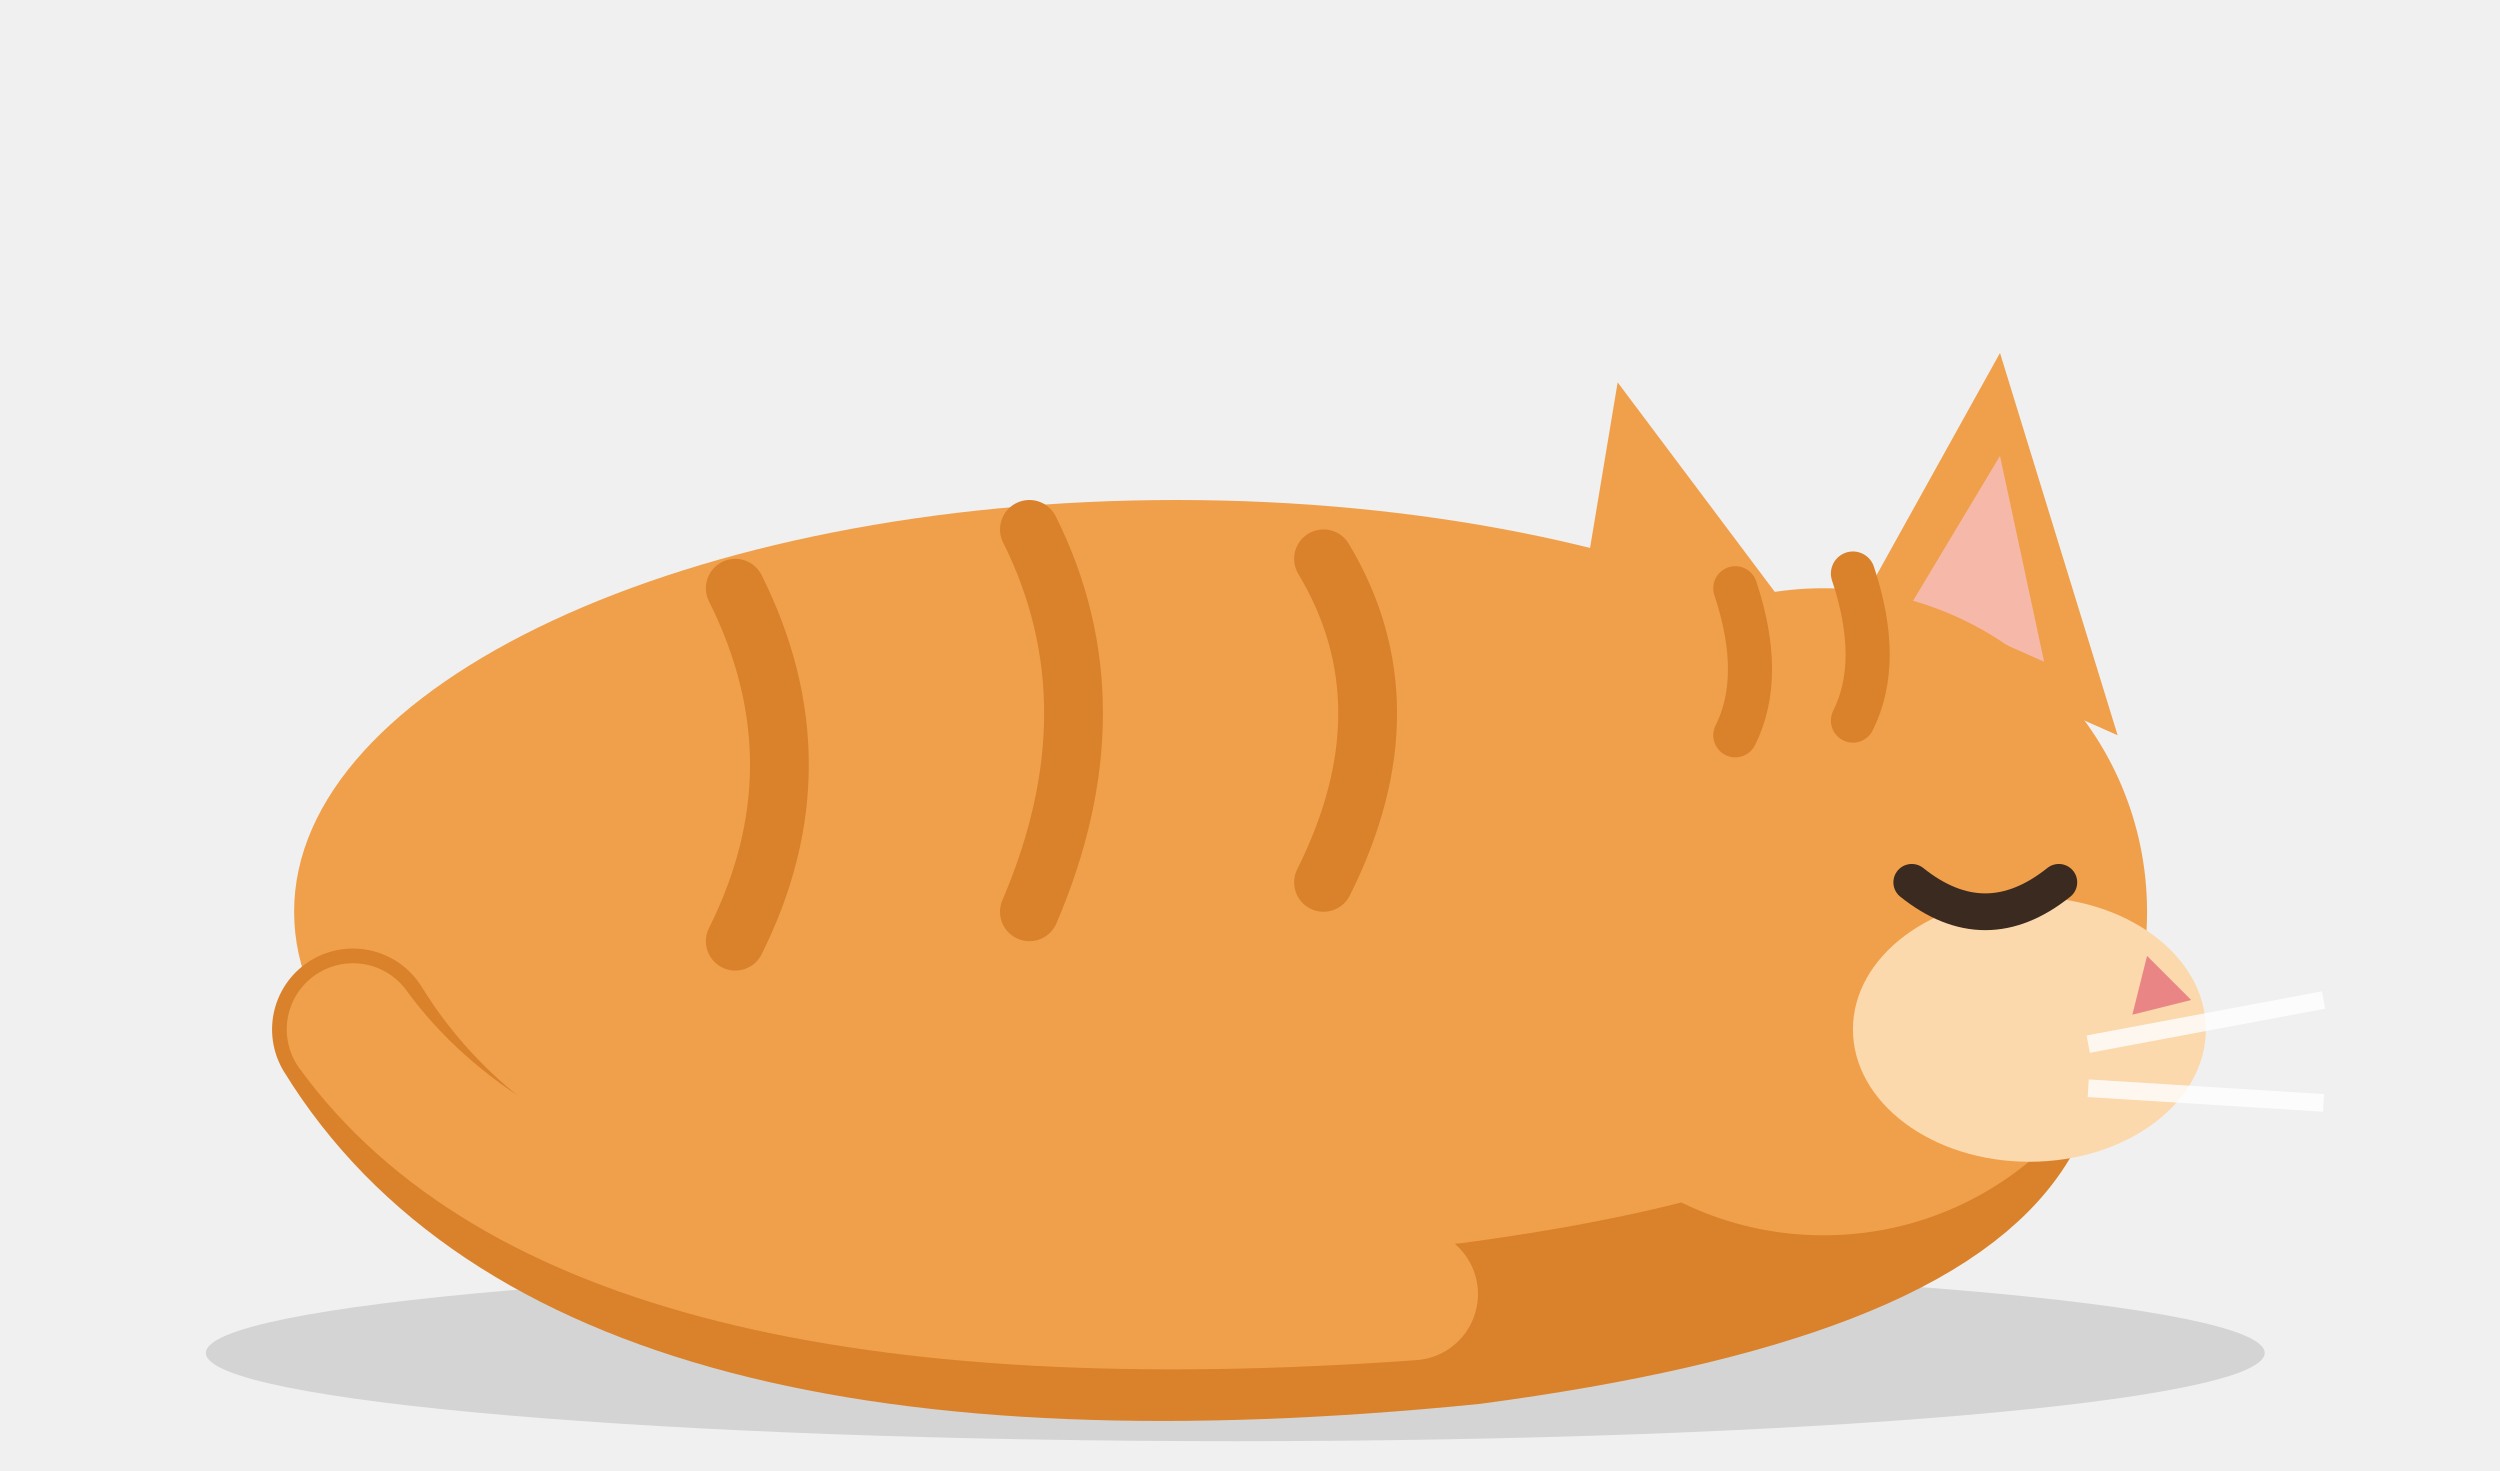
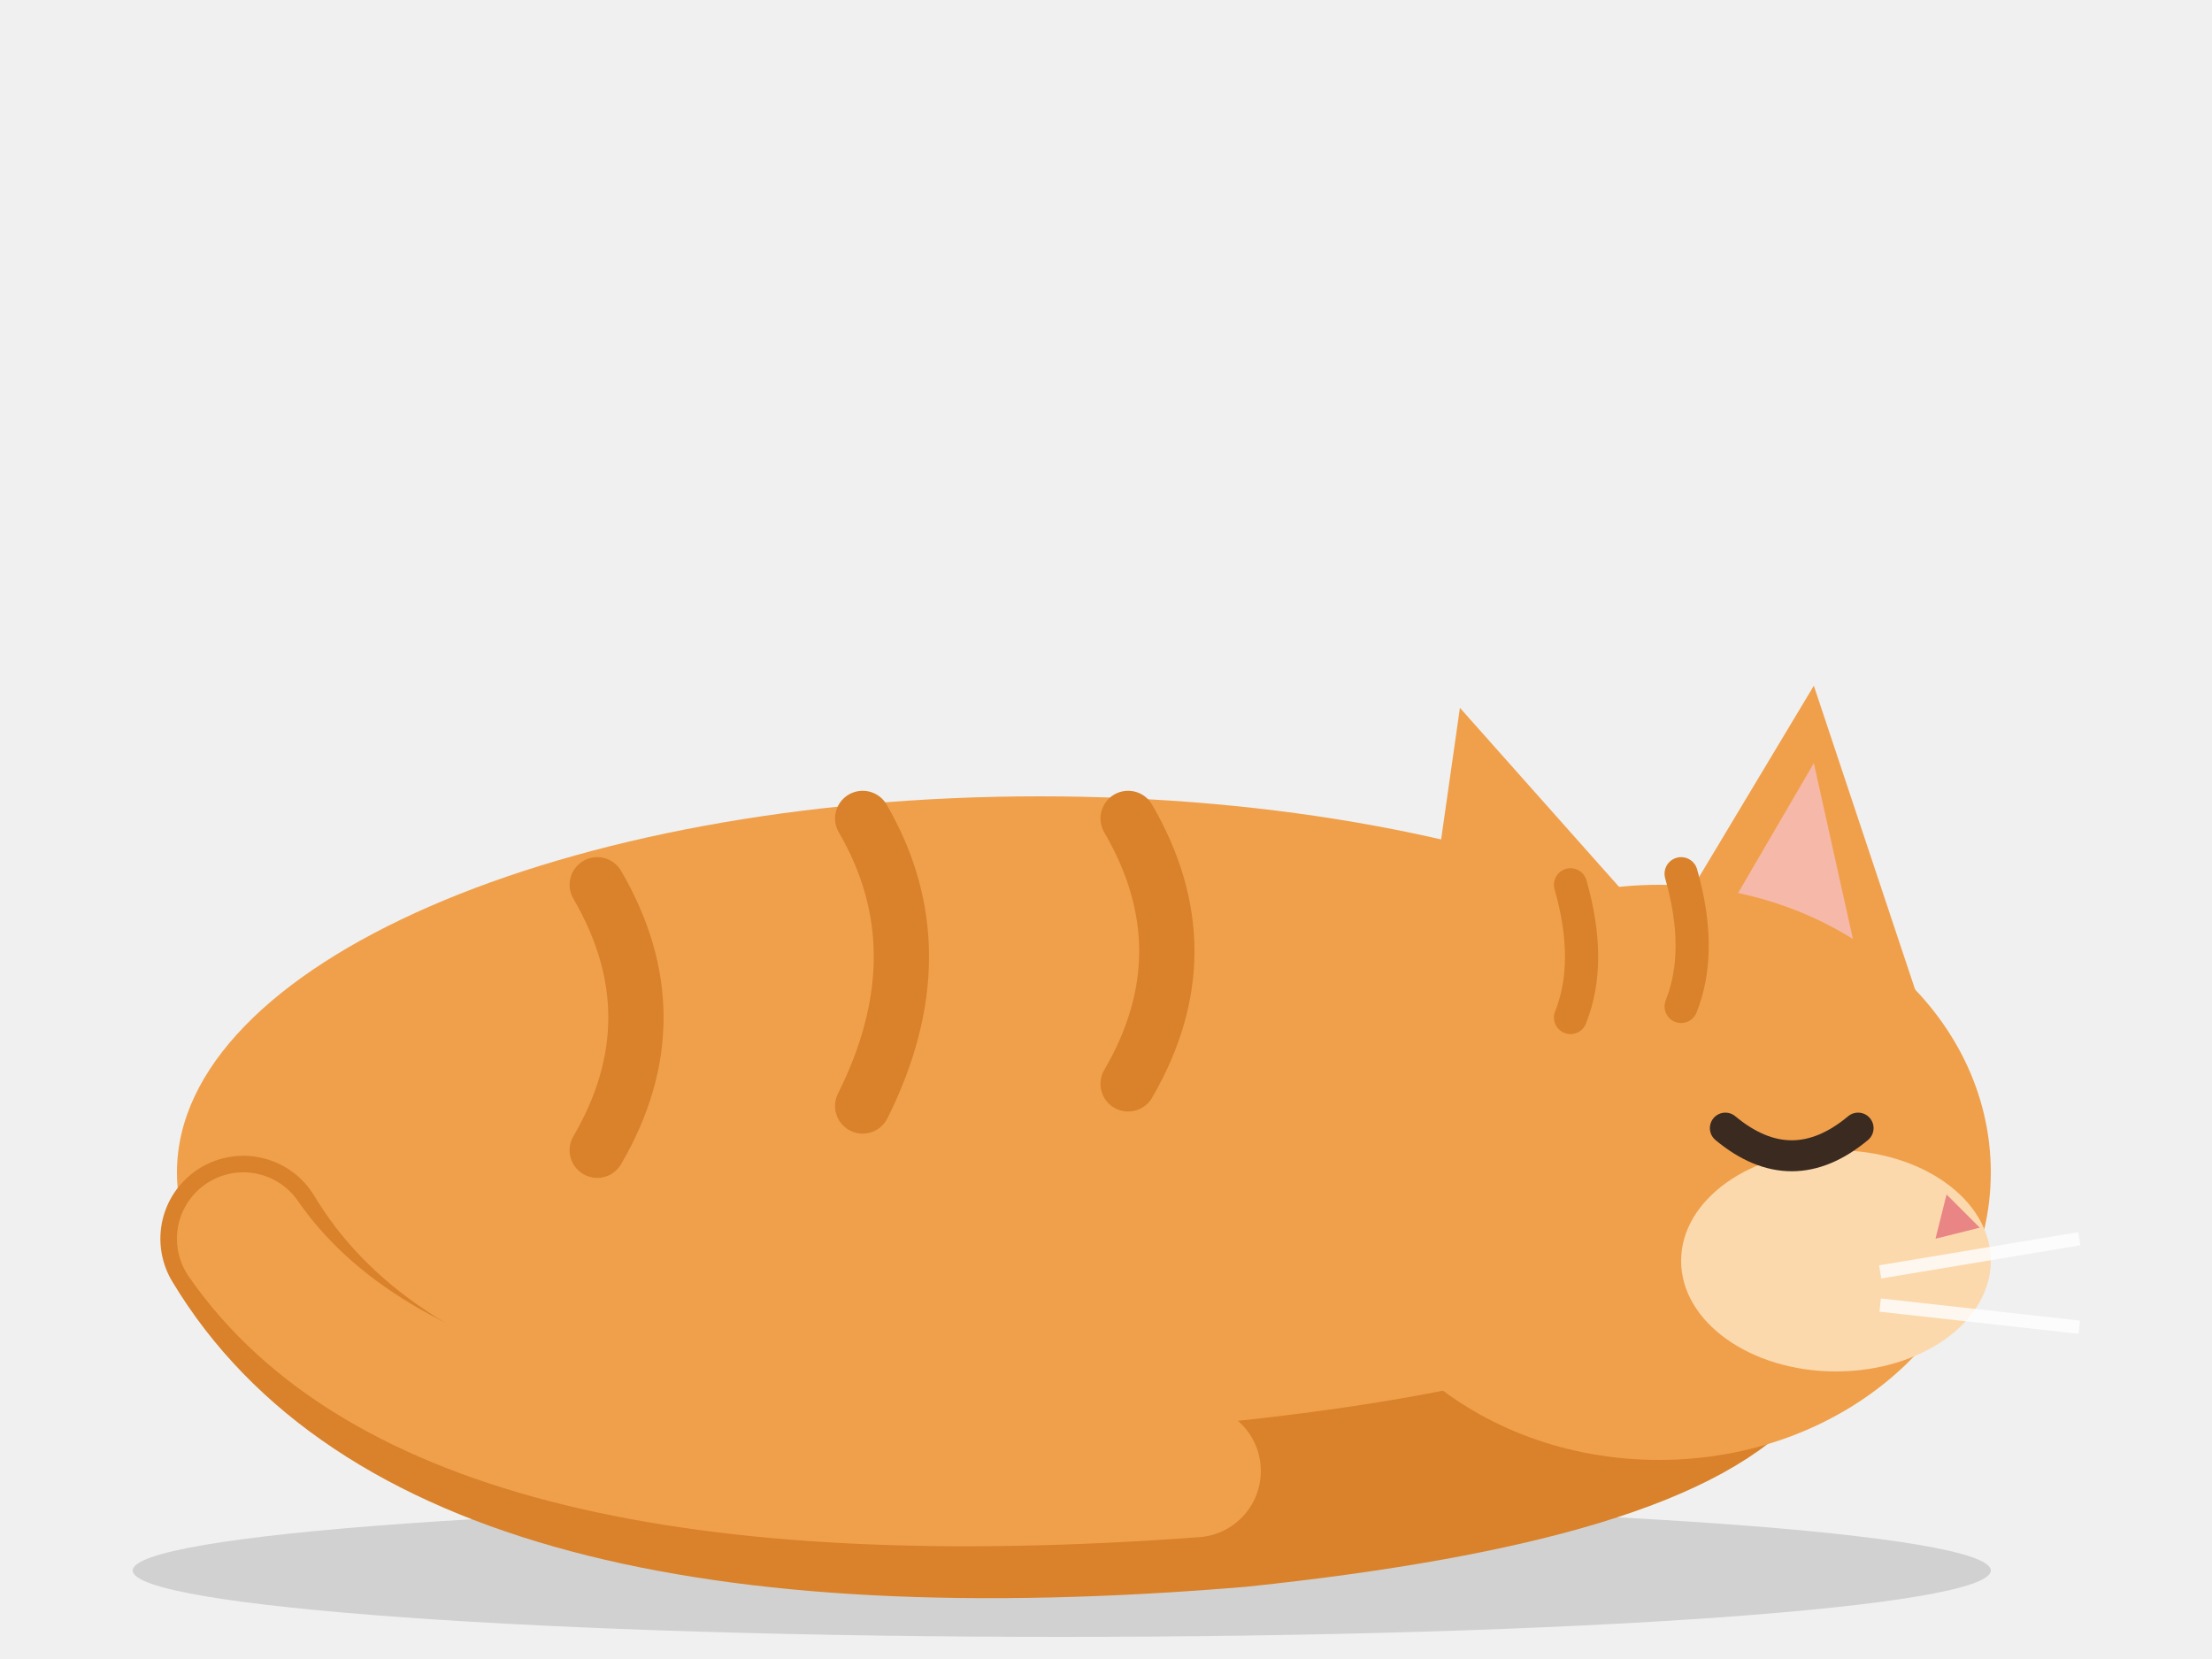
- <svg xmlns="http://www.w3.org/2000/svg" viewBox="0 0 170 100" width="170" height="100">
-   <ellipse cx="84" cy="92" rx="70" ry="6" fill="#000" opacity=".12" />
-   <ellipse cx="80" cy="62" rx="60" ry="28" fill="#f0a04b" />
-   <path d="M50 40 q6 12 0 24 M70 36 q6 12 0 26 M90 38 q6 10 0 22" stroke="#d9822b" stroke-width="4" fill="none" stroke-linecap="round" />
-   <path d="M24 70 Q40 96 100 90 Q130 86 136 76" stroke="#d9822b" stroke-width="11" fill="none" stroke-linecap="round" />
-   <path d="M24 70 Q40 92 96 88" stroke="#f0a04b" stroke-width="9" fill="none" stroke-linecap="round" />
-   <path d="M106 50 L110 26 L122 42 Z" fill="#f0a04b" />
-   <path d="M126 42 L136 24 L144 50 Z" fill="#f0a04b" />
-   <path d="M130 41 L136 31 L139 45 Z" fill="#f6b8a8" />
-   <circle cx="124" cy="62" r="22" fill="#f0a04b" />
-   <path d="M118 40 q2 6 0 10 M126 39 q2 6 0 10" stroke="#d9822b" stroke-width="3" fill="none" stroke-linecap="round" />
-   <ellipse cx="138" cy="70" rx="12" ry="9" fill="#fbd9ad" />
-   <path d="M130 60 q5 4 10 0" stroke="#3a2a20" stroke-width="2.5" fill="none" stroke-linecap="round" />
-   <path d="M146 65 l3 3 l-4 1 Z" fill="#e98585" />
+ <svg xmlns="http://www.w3.org/2000/svg" viewBox="0 0 200 150" width="200" height="150">
+   <ellipse cx="96" cy="142" rx="84" ry="6" fill="#000" opacity=".13" />
+   <ellipse cx="94" cy="106" rx="78" ry="34" fill="#f0a04b" />
+   <path d="M54 80 q7 12 0 24 M78 74 q7 12 0 26 M102 74 q7 12 0 24" stroke="#d9822b" stroke-width="5" fill="none" stroke-linecap="round" />
+   <path d="M22 112 Q40 142 112 136 Q150 132 158 122" stroke="#d9822b" stroke-width="15" fill="none" stroke-linecap="round" />
+   <path d="M22 112 Q40 138 108 133" stroke="#f0a04b" stroke-width="12" fill="none" stroke-linecap="round" />
+   <path d="M128 92 L132 64 L148 82 Z" fill="#f0a04b" />
+   <path d="M152 82 L164 62 L174 92 Z" fill="#f0a04b" />
+   <path d="M157 81 L164 69 L168 87 Z" fill="#f6b8a8" />
+   <ellipse cx="150" cy="106" rx="30" ry="26" fill="#f0a04b" />
+   <path d="M142 80 q2 7 0 12 M152 79 q2 7 0 12" stroke="#d9822b" stroke-width="3" fill="none" stroke-linecap="round" />
+   <ellipse cx="166" cy="114" rx="14" ry="10" fill="#fbd9ad" />
+   <path d="M156 102 q6 5 12 0" stroke="#3a2a20" stroke-width="2.8" fill="none" stroke-linecap="round" />
+   <path d="M176 108 l3 3 l-4 1 Z" fill="#e98585" />
  <g stroke="#fff" stroke-width="1.2" opacity=".8">
-     <line x1="142" y1="71" x2="158" y2="68" />
-     <line x1="142" y1="74" x2="158" y2="75" />
+     <line x1="170" y1="115" x2="188" y2="112" />
+     <line x1="170" y1="118" x2="188" y2="120" />
  </g>
</svg>
